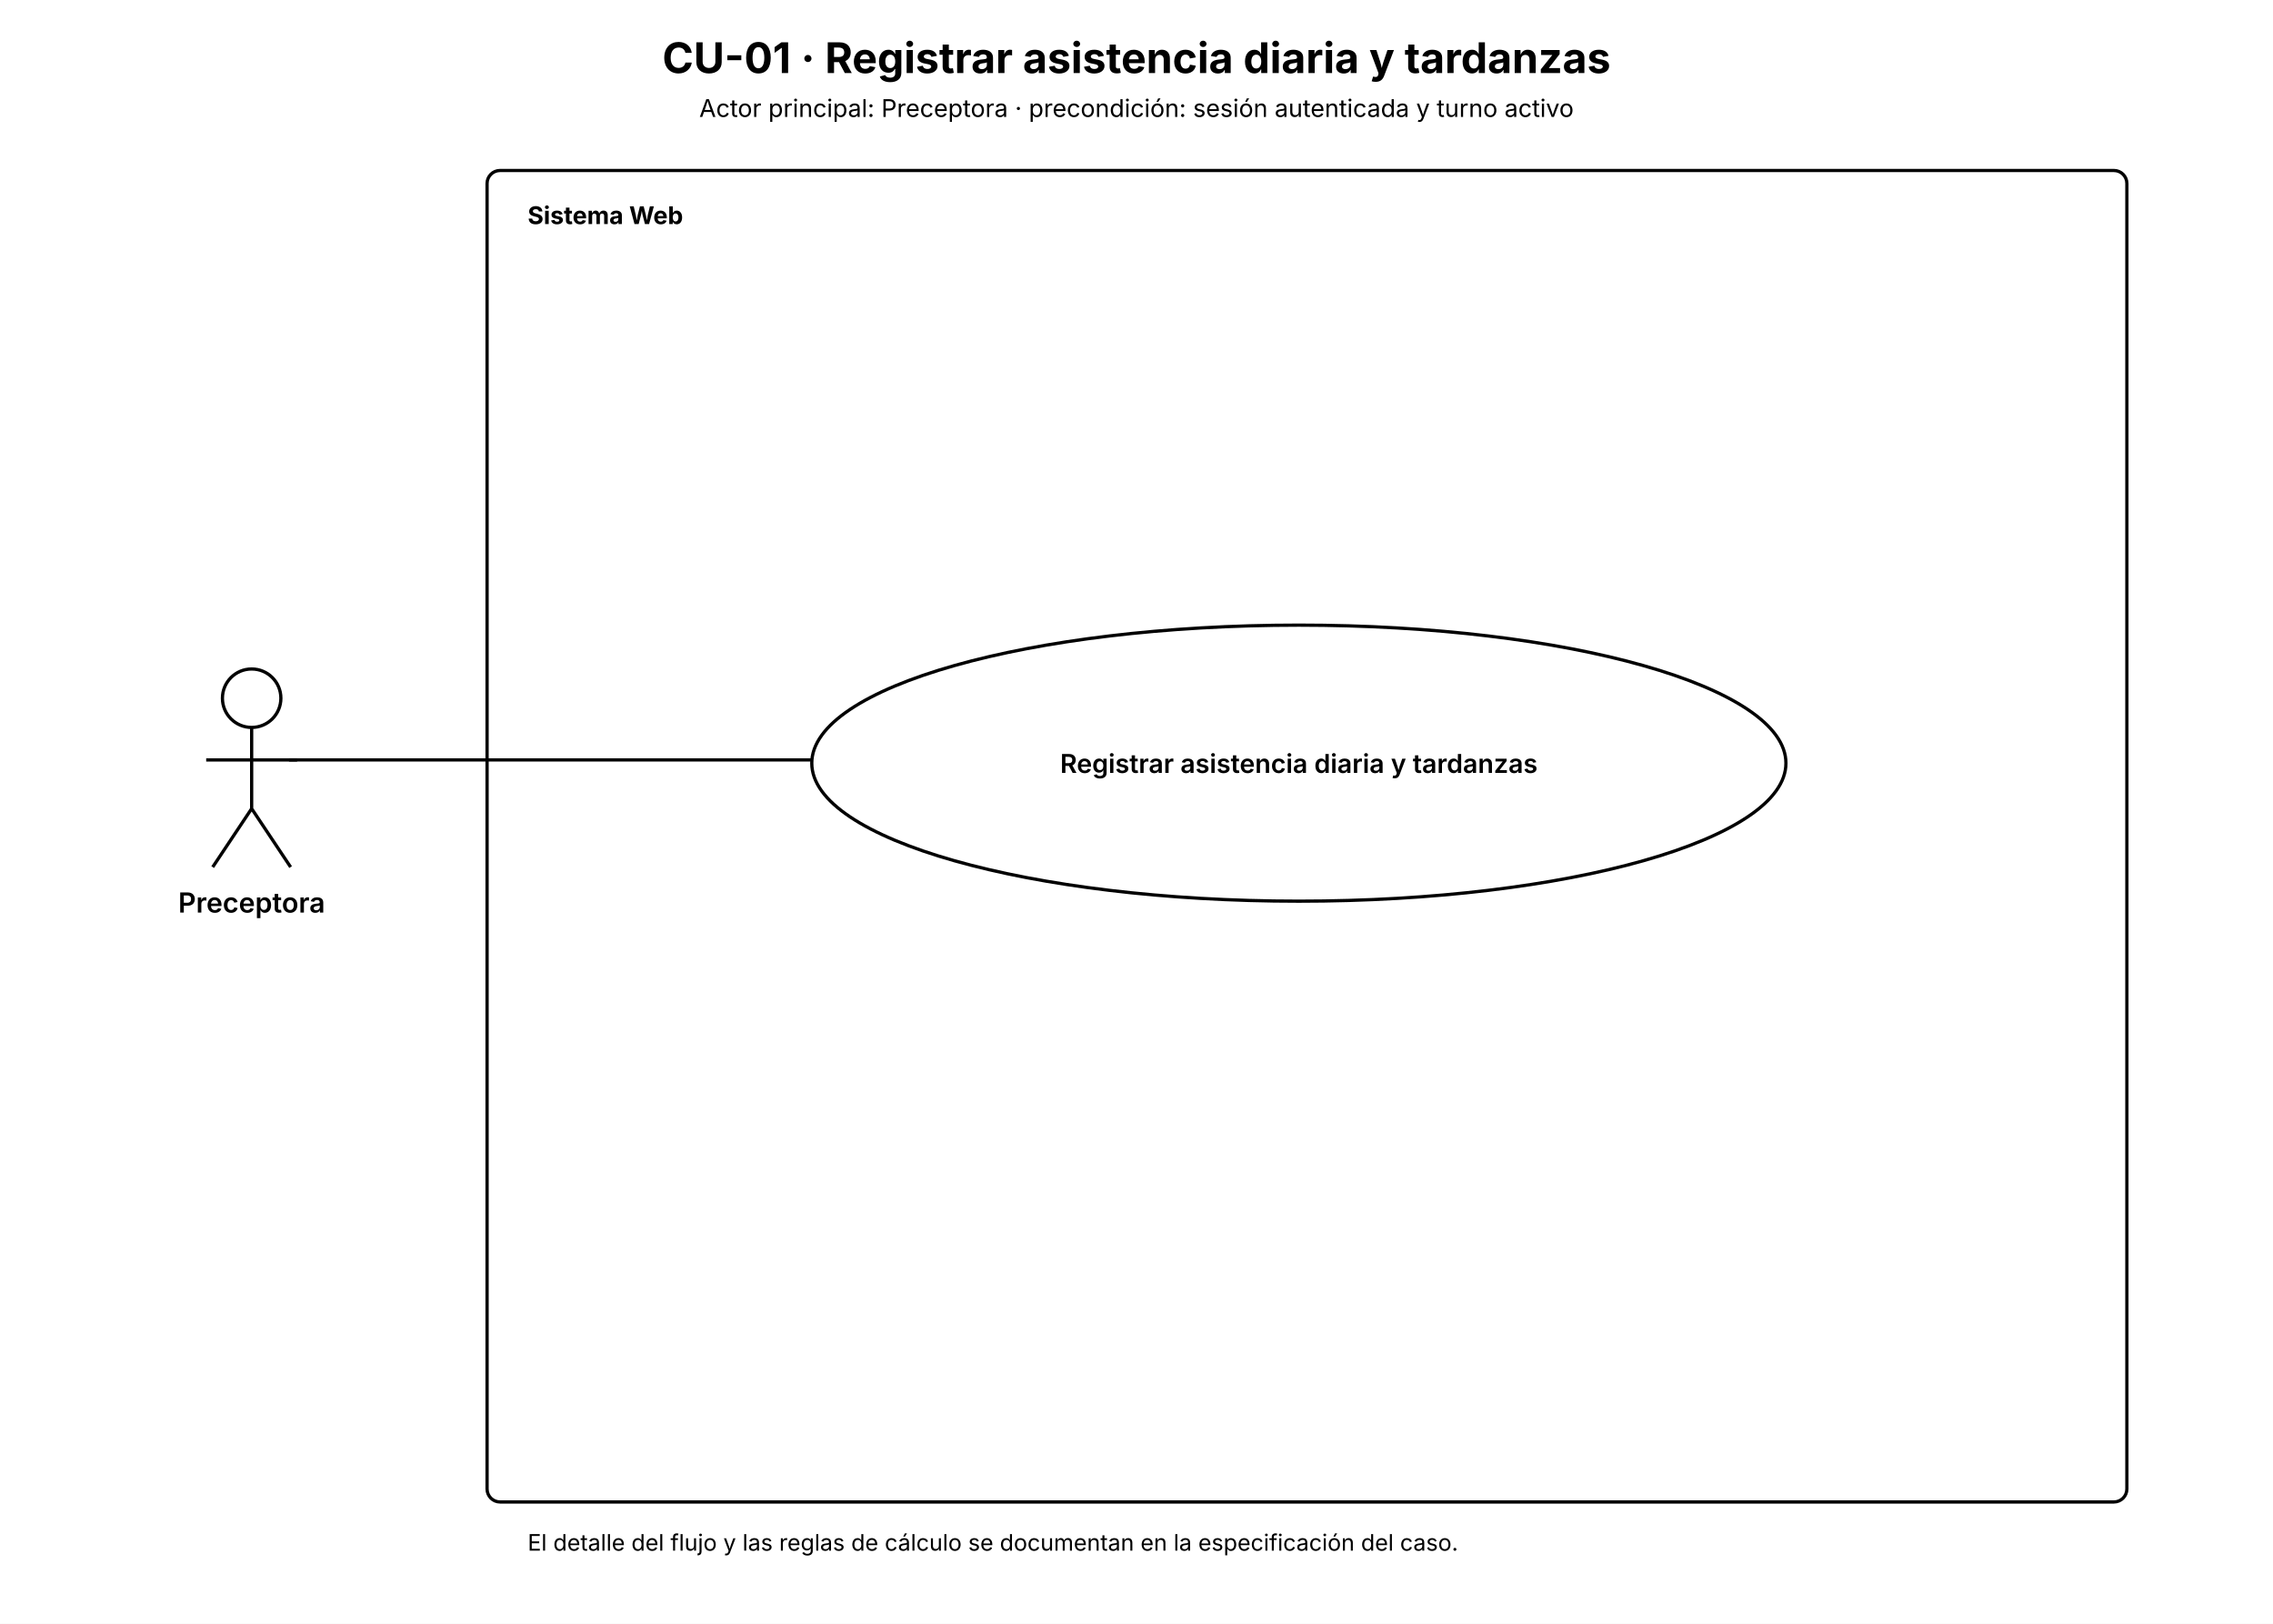
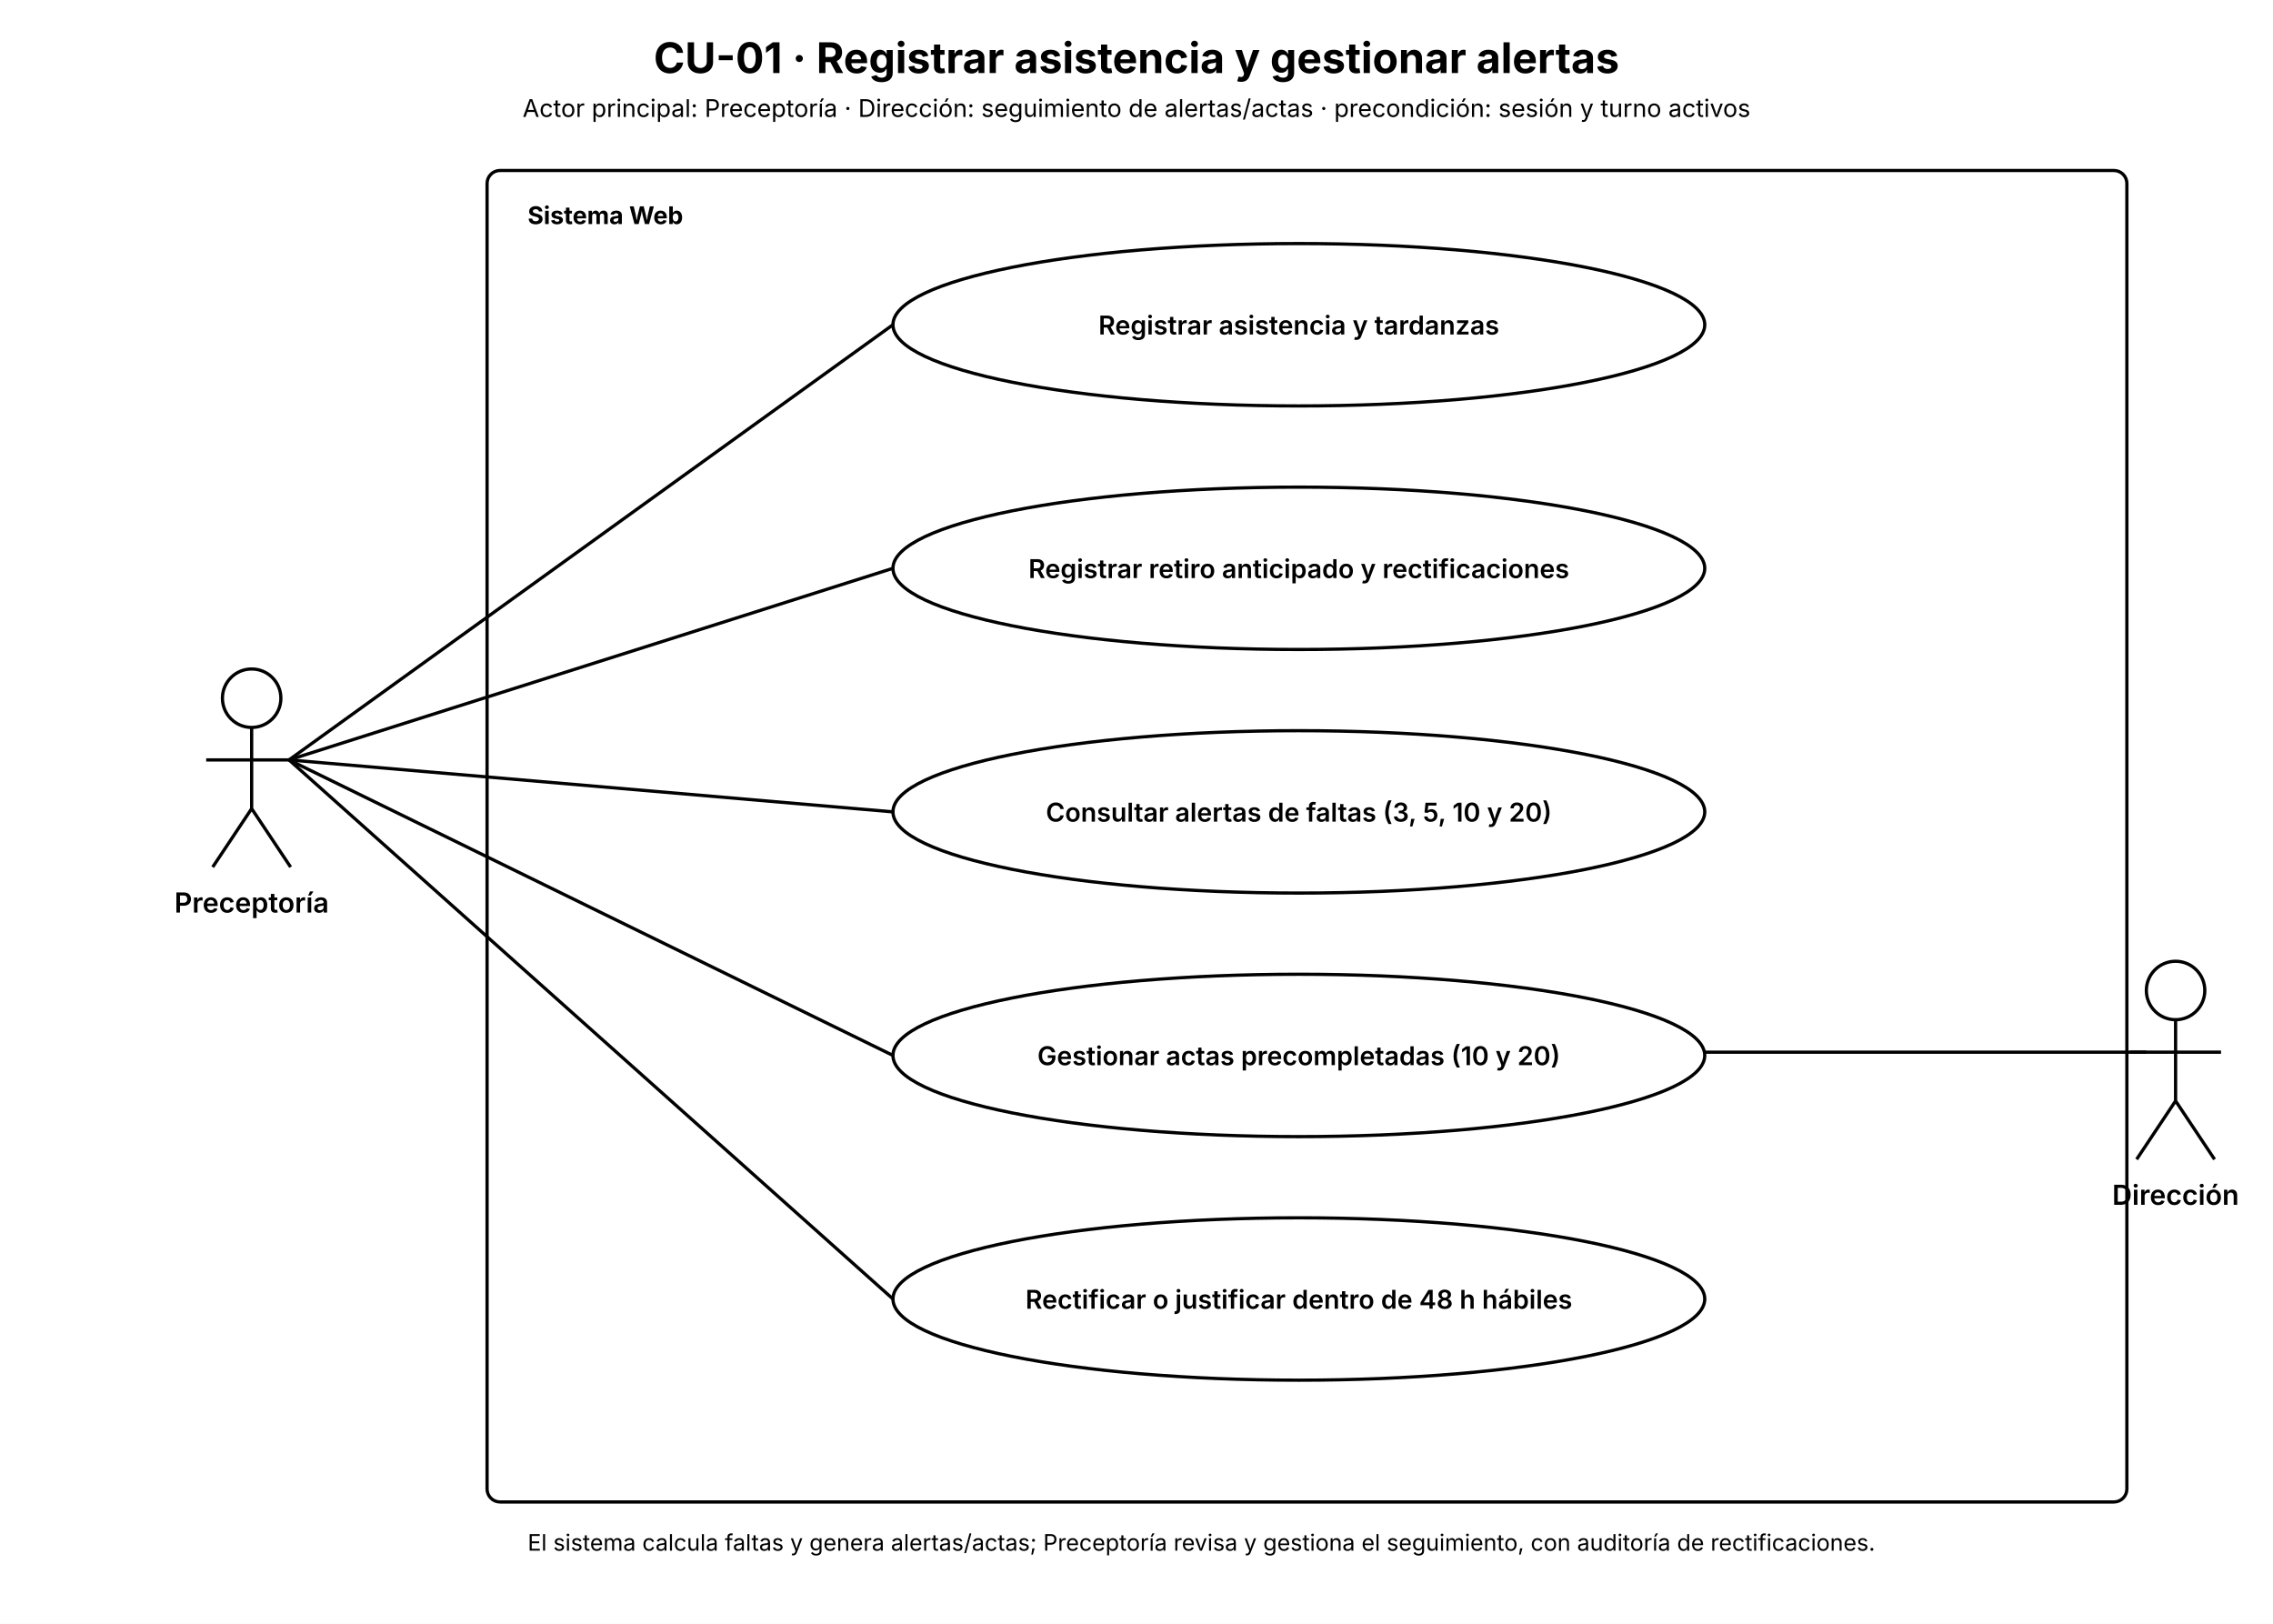
<svg xmlns="http://www.w3.org/2000/svg" width="1400" height="1000" viewBox="0 0 1400 1000" role="img" aria-labelledby="title desc">
  <defs>
    <style>text{font-family:Inter,Arial,sans-serif;fill:#000}.heading{font-size:26px;font-weight:700}.subheading{font-size:15px}.system,.usecase,.maincase{fill:#fff;stroke:#000;stroke-width:2}.label{font-size:16px;font-weight:600;text-anchor:middle}.actor-line{fill:none;stroke:#000;stroke-width:2}.actor-name{font-size:17px;font-weight:600;text-anchor:middle}.note{font-size:14px}</style>
  </defs>
  <rect width="1400" height="1000" fill="#fff" />
-   <text class="heading" x="700" y="45" text-anchor="middle">CU-01 · Registrar asistencia diaria y tardanzas</text>
-   <text class="subheading" x="700" y="72" text-anchor="middle">Actor principal: Preceptora · precondición: sesión autenticada y turno activo</text>
+   <text class="heading" x="700" y="45" text-anchor="middle">CU-01 · Registrar asistencia y gestionar alertas</text>
+   <text class="subheading" x="700" y="72" text-anchor="middle">Actor principal: Preceptoría · Dirección: seguimiento de alertas/actas · precondición: sesión y turno activos</text>
  <rect class="system" x="300" y="105" width="1010" height="820" rx="8" />
  <text x="325" y="138" font-size="15" font-weight="700">Sistema Web</text>
-   <path class="actor-line" d="M178 468H500" />
+   <g class="actor-line">
+     <path d="M178 468L550 200" />
+     <path d="M178 468L550 350" />
+     <path d="M178 468L550 500" />
+     <path d="M178 468L550 650" />
+     <path d="M178 468L550 800" />
+     <path d="M1322 648H1050" />
+   </g>
  <g>
-     <ellipse class="usecase maincase" cx="800" cy="470" rx="300" ry="85" />
-     <text class="label" x="800" y="476">Registrar asistencia diaria y tardanzas</text>
+     <ellipse class="usecase maincase" cx="800" cy="200" rx="250" ry="50" />
+     <text class="label" x="800" y="206">Registrar asistencia y tardanzas</text>
+     <ellipse class="usecase" cx="800" cy="350" rx="250" ry="50" />
+     <text class="label" x="800" y="356">Registrar retiro anticipado y rectificaciones</text>
+     <ellipse class="usecase" cx="800" cy="500" rx="250" ry="50" />
+     <text class="label" x="800" y="506">Consultar alertas de faltas (3, 5, 10 y 20)</text>
+     <ellipse class="usecase" cx="800" cy="650" rx="250" ry="50" />
+     <text class="label" x="800" y="656">Gestionar actas precompletadas (10 y 20)</text>
+     <ellipse class="usecase" cx="800" cy="800" rx="250" ry="50" />
+     <text class="label" x="800" y="806">Rectificar o justificar dentro de 48 h hábiles</text>
  </g>
  <g transform="translate(155 430)">
    <circle class="actor-line" cx="0" cy="0" r="18" />
    <path class="actor-line" d="M0 18V68M-28 38H28M0 68L-24 104M0 68L24 104" />
-     <text class="actor-name" x="0" y="132">Preceptora</text>
+     <text class="actor-name" x="0" y="132">Preceptoría</text>
  </g>
-   <text class="note" x="325" y="955">El detalle del flujo y las reglas de cálculo se documentan en la especificación del caso.</text>
+   <g transform="translate(1340 610)">
+     <circle class="actor-line" cx="0" cy="0" r="18" />
+     <path class="actor-line" d="M0 18V68M-28 38H28M0 68L-24 104M0 68L24 104" />
+     <text class="actor-name" x="0" y="132">Dirección</text>
+   </g>
+   <text class="note" x="325" y="955">El sistema calcula faltas y genera alertas/actas; Preceptoría revisa y gestiona el seguimiento, con auditoría de rectificaciones.</text>
</svg>
